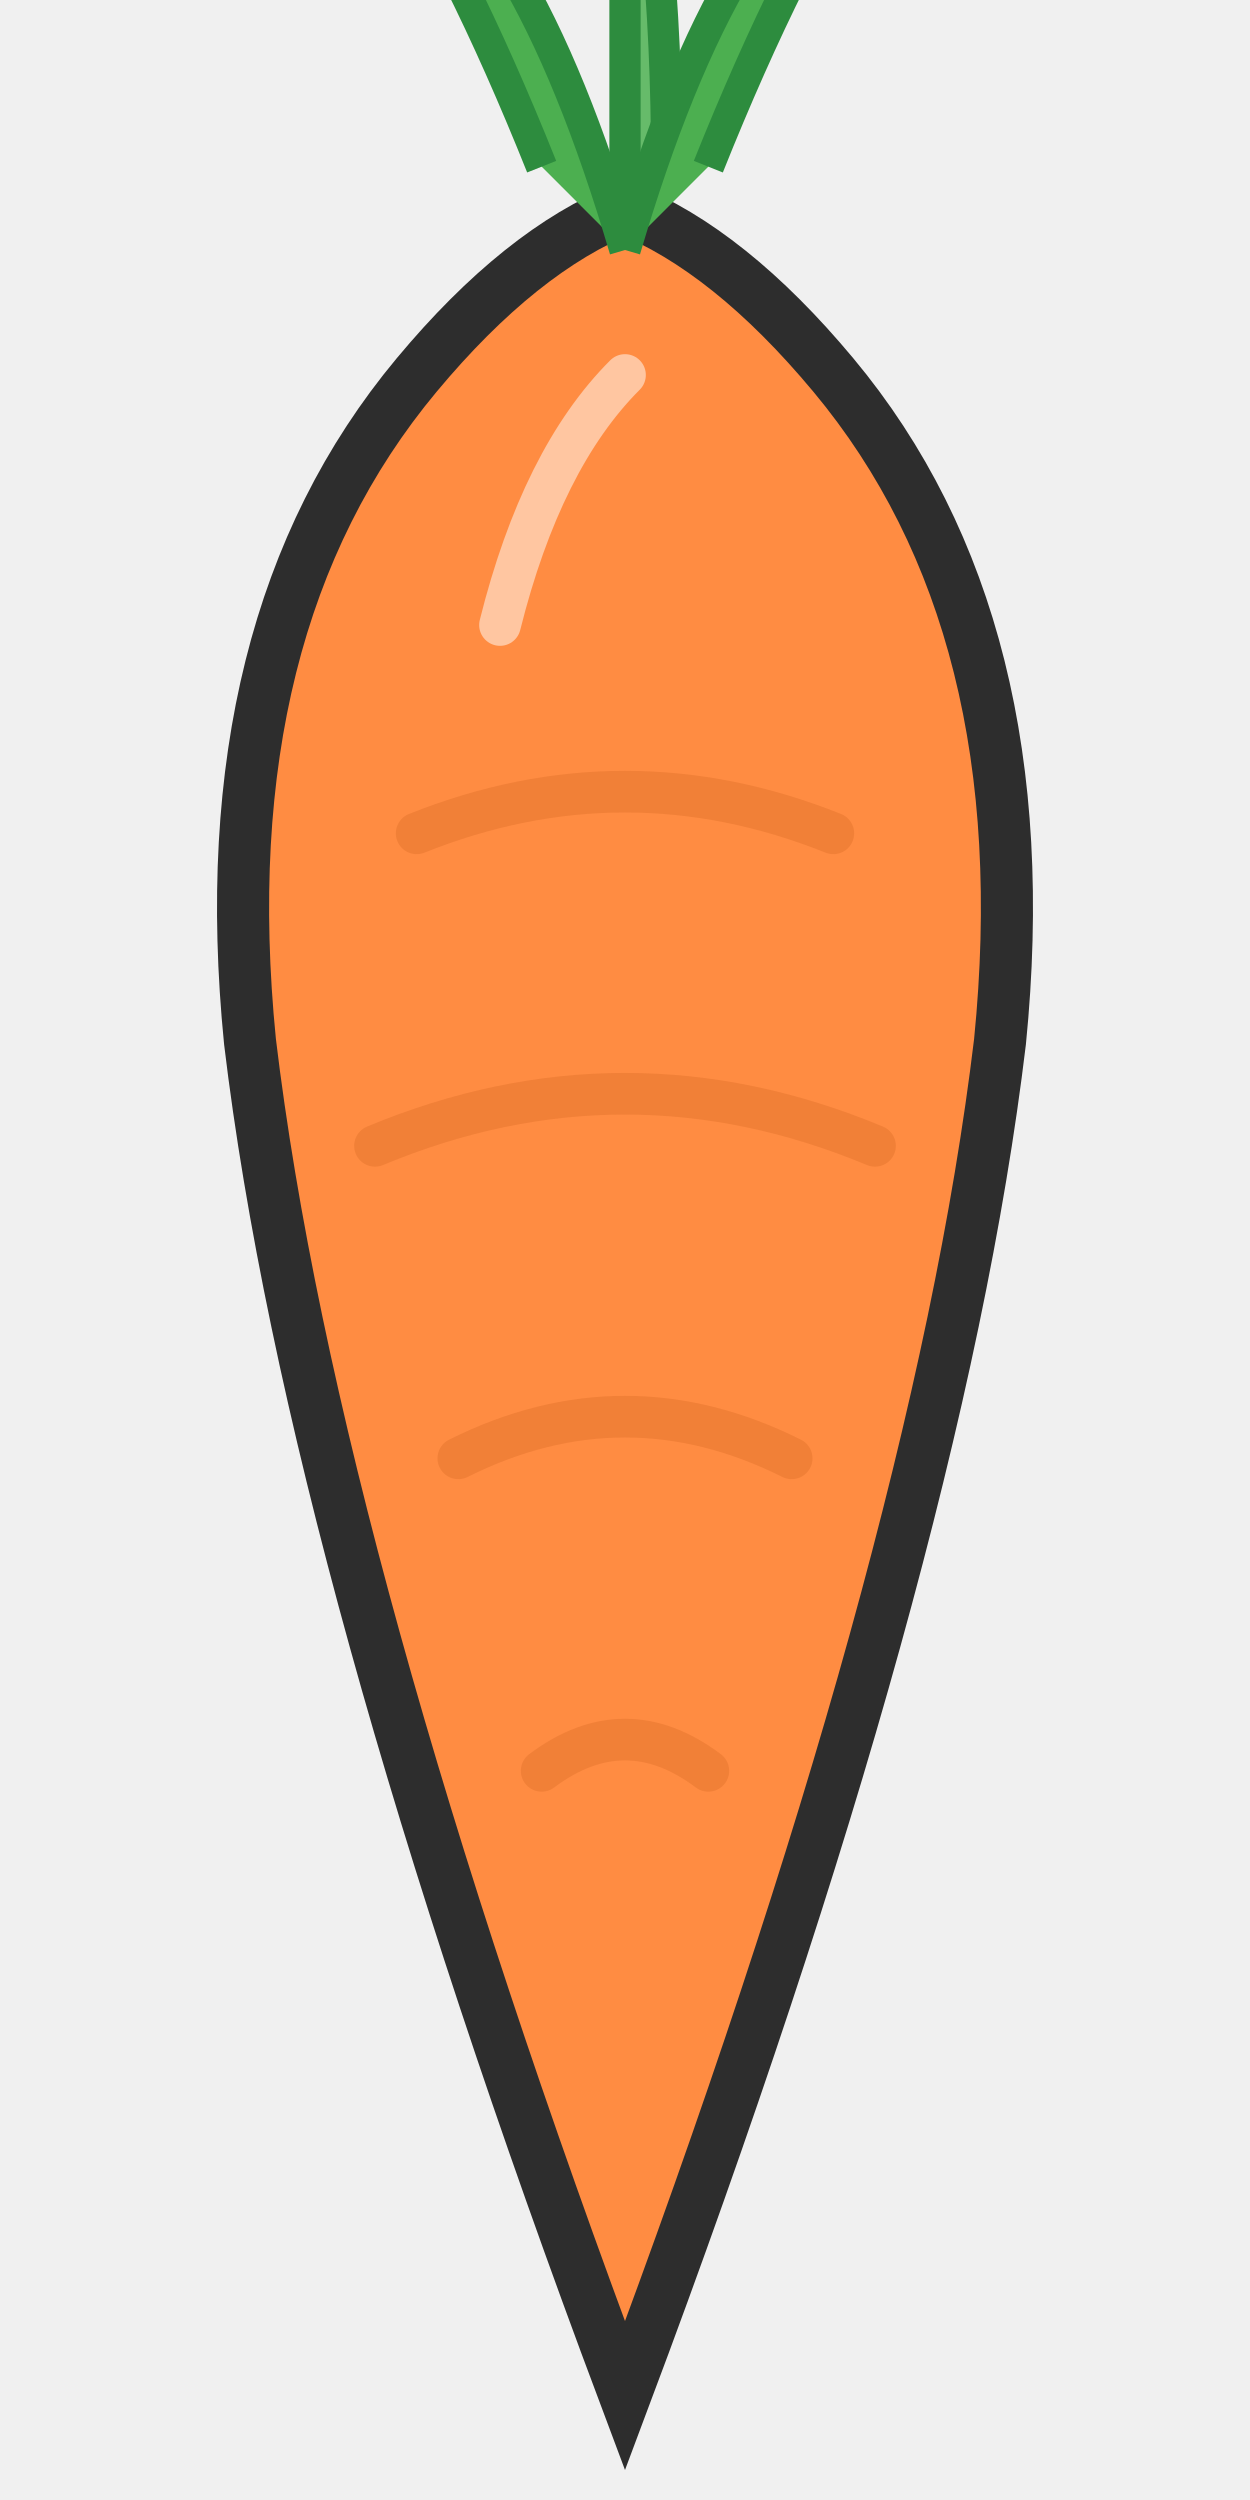
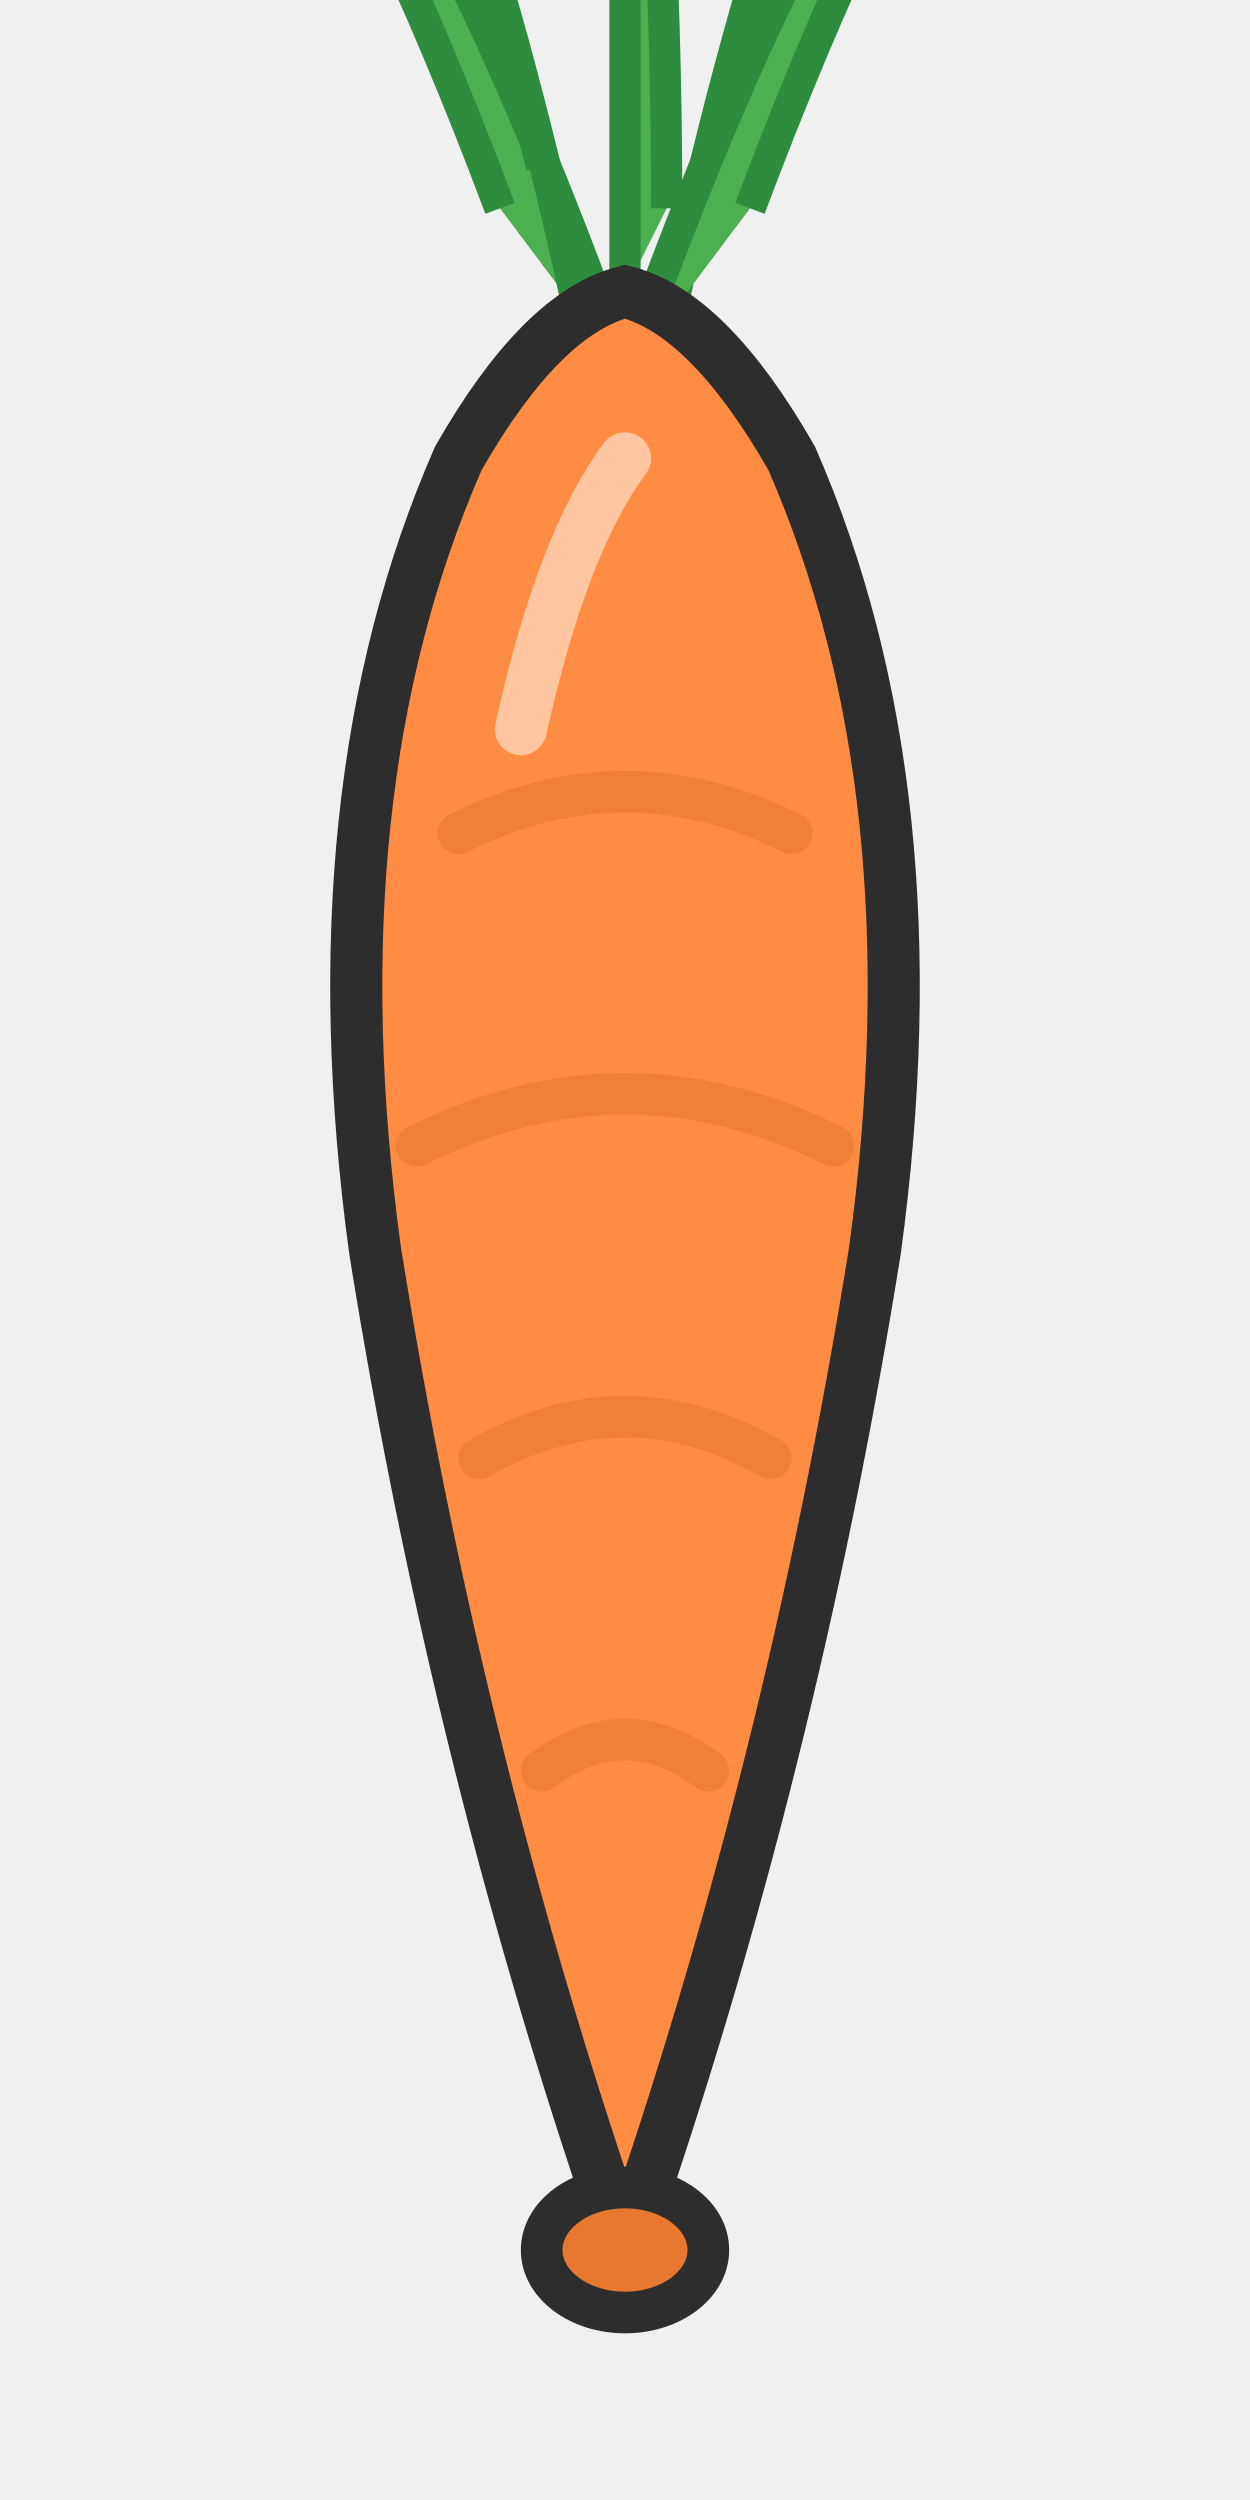
<svg xmlns="http://www.w3.org/2000/svg" viewBox="0 0 60 120" fill="none">
-   <path d="M30 115 Q15 75 12 50 Q10 30 20 18 Q25 12 30 10 Q35 12 40 18 Q50 30 48 50 Q45 75 30 115Z" fill="#FF8C42" stroke="#2D2D2D" stroke-width="2.5" />
-   <path d="M20 40 Q30 36 40 40" stroke="#E87830" stroke-width="2" stroke-linecap="round" opacity="0.6" />
-   <path d="M18 55 Q30 50 42 55" stroke="#E87830" stroke-width="2" stroke-linecap="round" opacity="0.6" />
-   <path d="M22 70 Q30 66 38 70" stroke="#E87830" stroke-width="2" stroke-linecap="round" opacity="0.6" />
+   <path d="M30 18 Q20 -10 12 -15 Q18 -6 24 10" fill="#4CAF50" stroke="#2D8C3E" stroke-width="1.5" />
+   <path d="M28 16 Q22 -12 16 -18 Q22 -8 26 8" fill="#66BB6A" stroke="#2D8C3E" stroke-width="1.5" />
+   <path d="M30 14 Q30 -14 30 -20 Q32 -8 32 10" fill="#4CAF50" stroke="#2D8C3E" stroke-width="1.5" />
+   <path d="M32 16 Q38 -12 44 -18 Q38 -8 34 8" fill="#66BB6A" stroke="#2D8C3E" stroke-width="1.5" />
+   <path d="M30 18 Q40 -10 48 -15 Q42 -6 36 10" fill="#4CAF50" stroke="#2D8C3E" stroke-width="1.5" />
+   <path d="M30 108 Q22 85 18 60 Q15 38 22 22 Q26 15 30 14 Q34 15 38 22 Q45 38 42 60 Q38 85 30 108Z" fill="#FF8C42" stroke="#2D2D2D" stroke-width="2.5" />
+   <ellipse cx="30" cy="108" rx="4" ry="3" fill="#E87830" stroke="#2D2D2D" stroke-width="2" />
+   <path d="M22 40 Q30 36 38 40" stroke="#E87830" stroke-width="2" stroke-linecap="round" opacity="0.6" />
+   <path d="M20 55 Q30 50 40 55" stroke="#E87830" stroke-width="2" stroke-linecap="round" opacity="0.6" />
+   <path d="M23 70 Q30 66 37 70" stroke="#E87830" stroke-width="2" stroke-linecap="round" opacity="0.6" />
  <path d="M26 85 Q30 82 34 85" stroke="#E87830" stroke-width="2" stroke-linecap="round" opacity="0.6" />
-   <path d="M24 30 Q26 22 30 18" stroke="white" stroke-width="2" stroke-linecap="round" opacity="0.5" />
-   <path d="M30 12 Q25 -5 18 -8 Q22 -2 26 8" fill="#4CAF50" stroke="#2D8C3E" stroke-width="1.5" />
-   <path d="M30 10 Q30 -8 30 -12 Q32 -4 32 8" fill="#66BB6A" stroke="#2D8C3E" stroke-width="1.5" />
-   <path d="M30 12 Q35 -5 42 -8 Q38 -2 34 8" fill="#4CAF50" stroke="#2D8C3E" stroke-width="1.5" />
+   <path d="M25 35 Q27 26 30 22" stroke="white" stroke-width="2.5" stroke-linecap="round" opacity="0.5" />
</svg>
